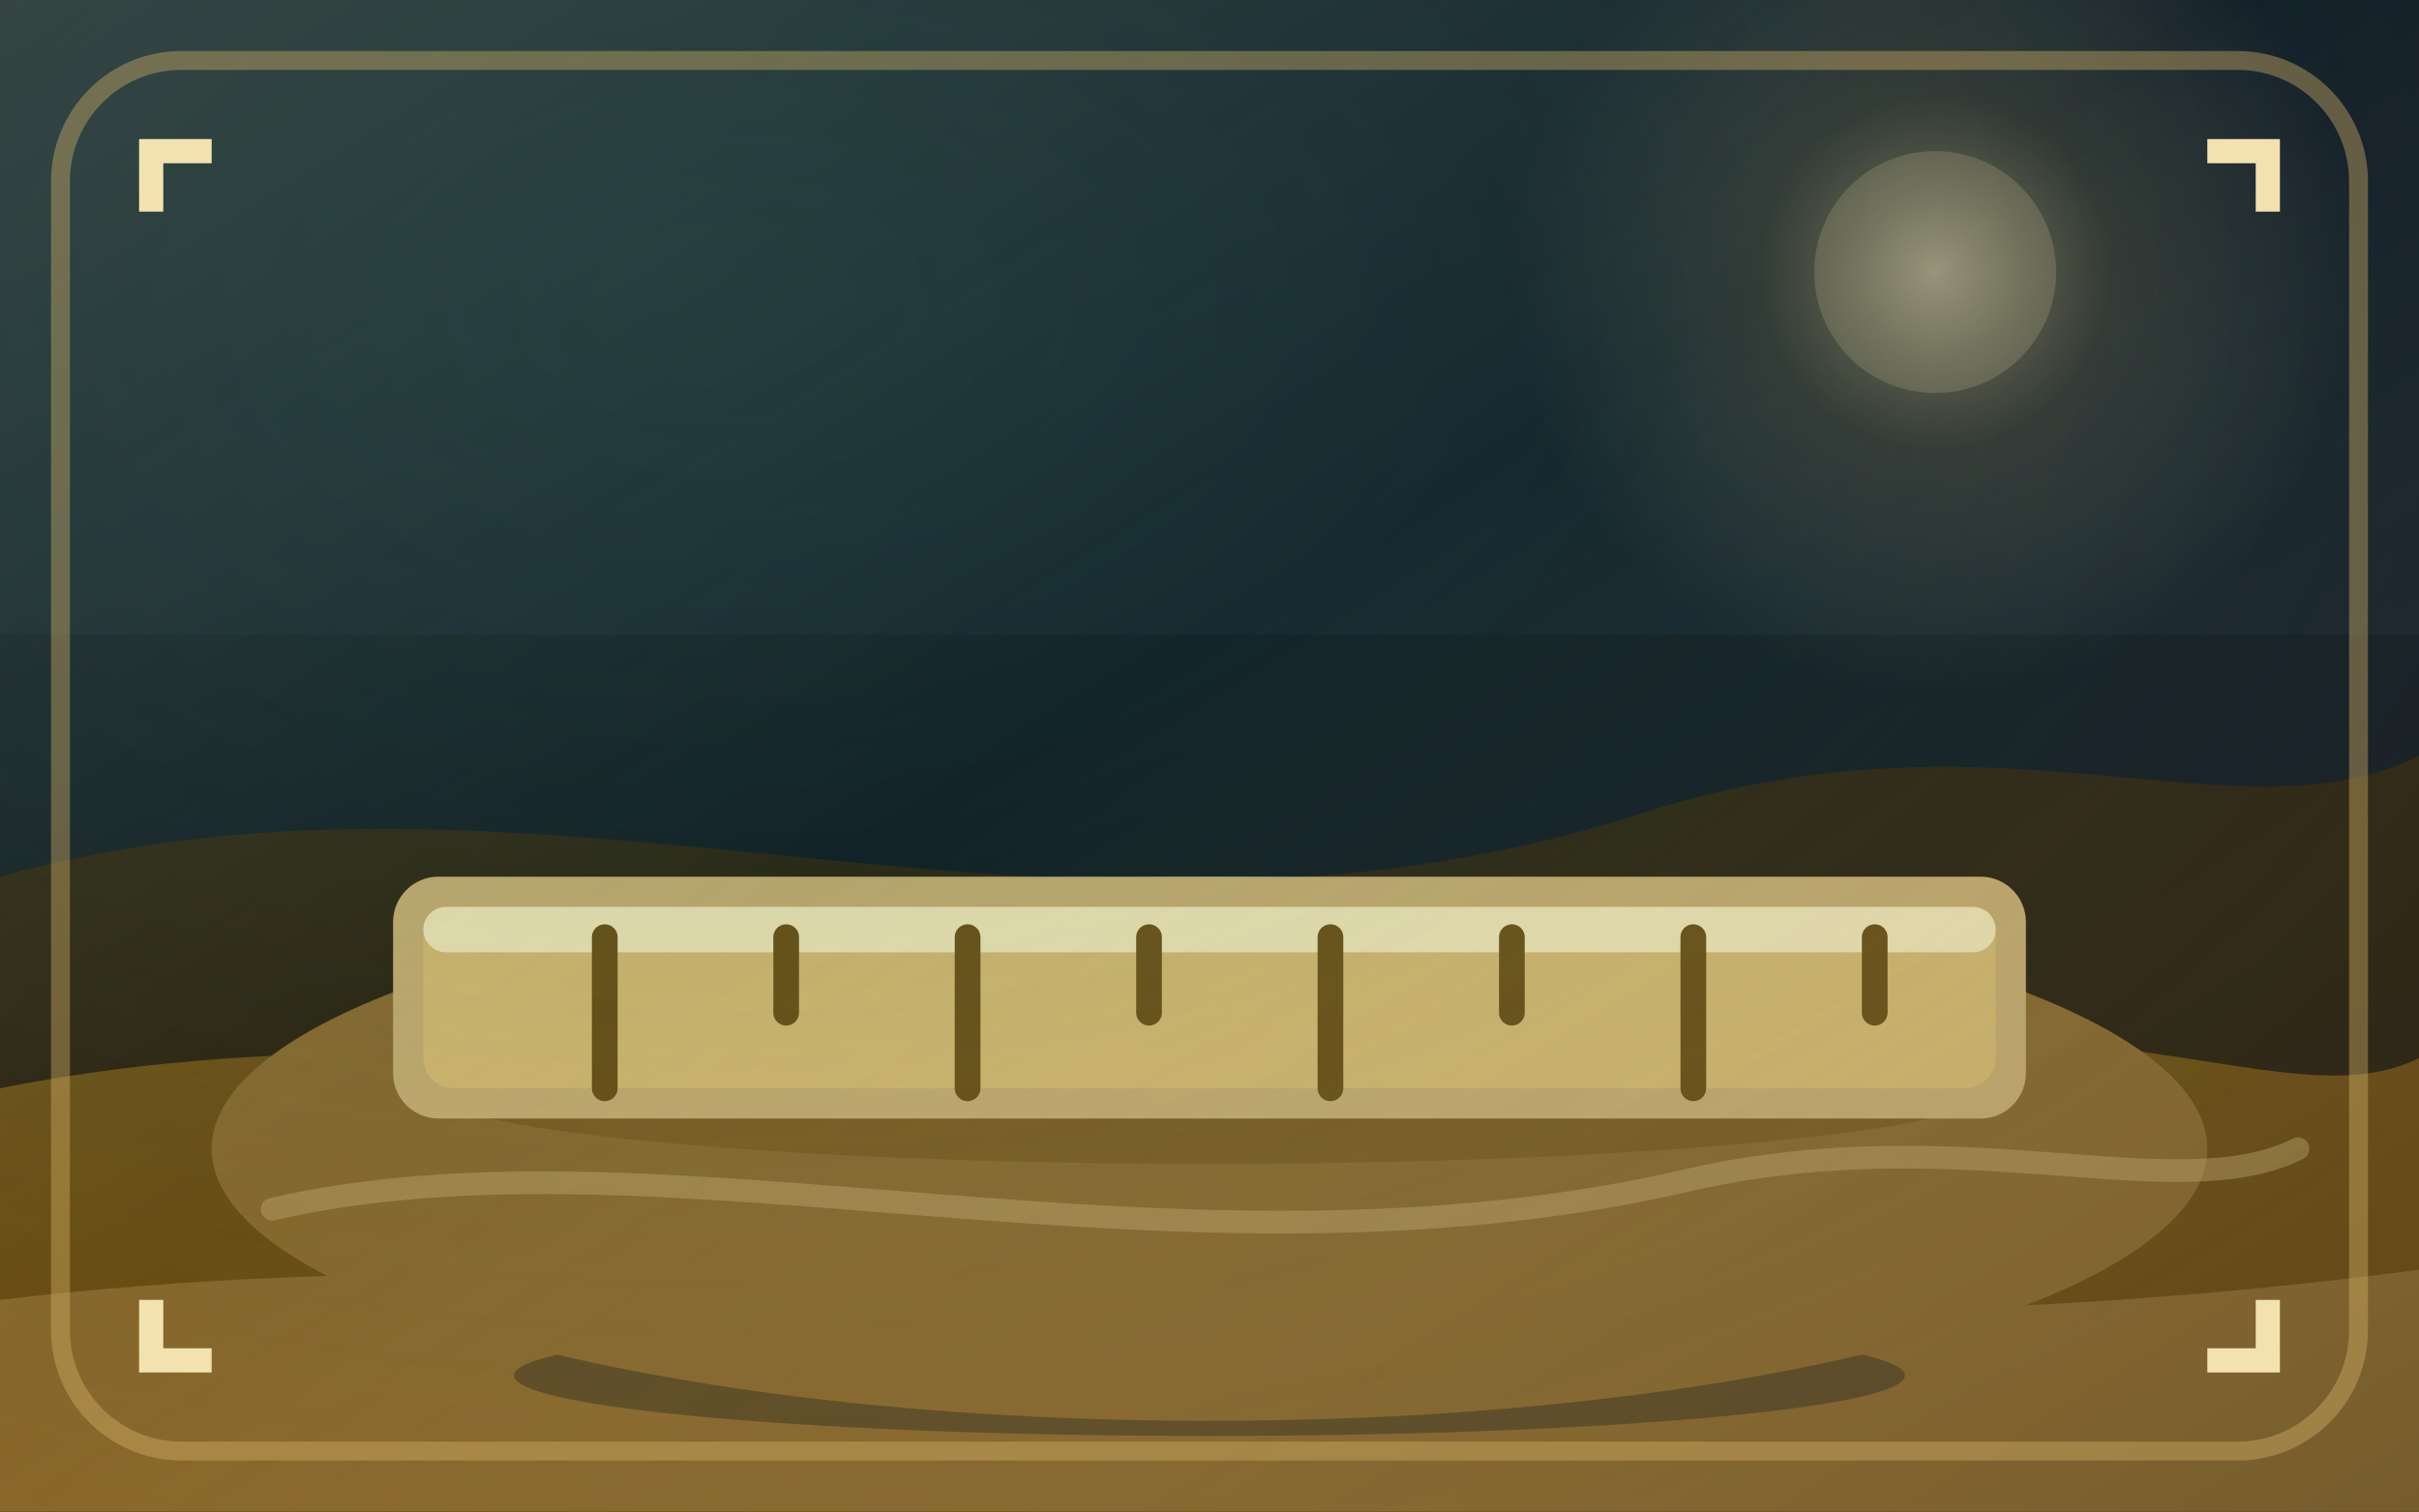
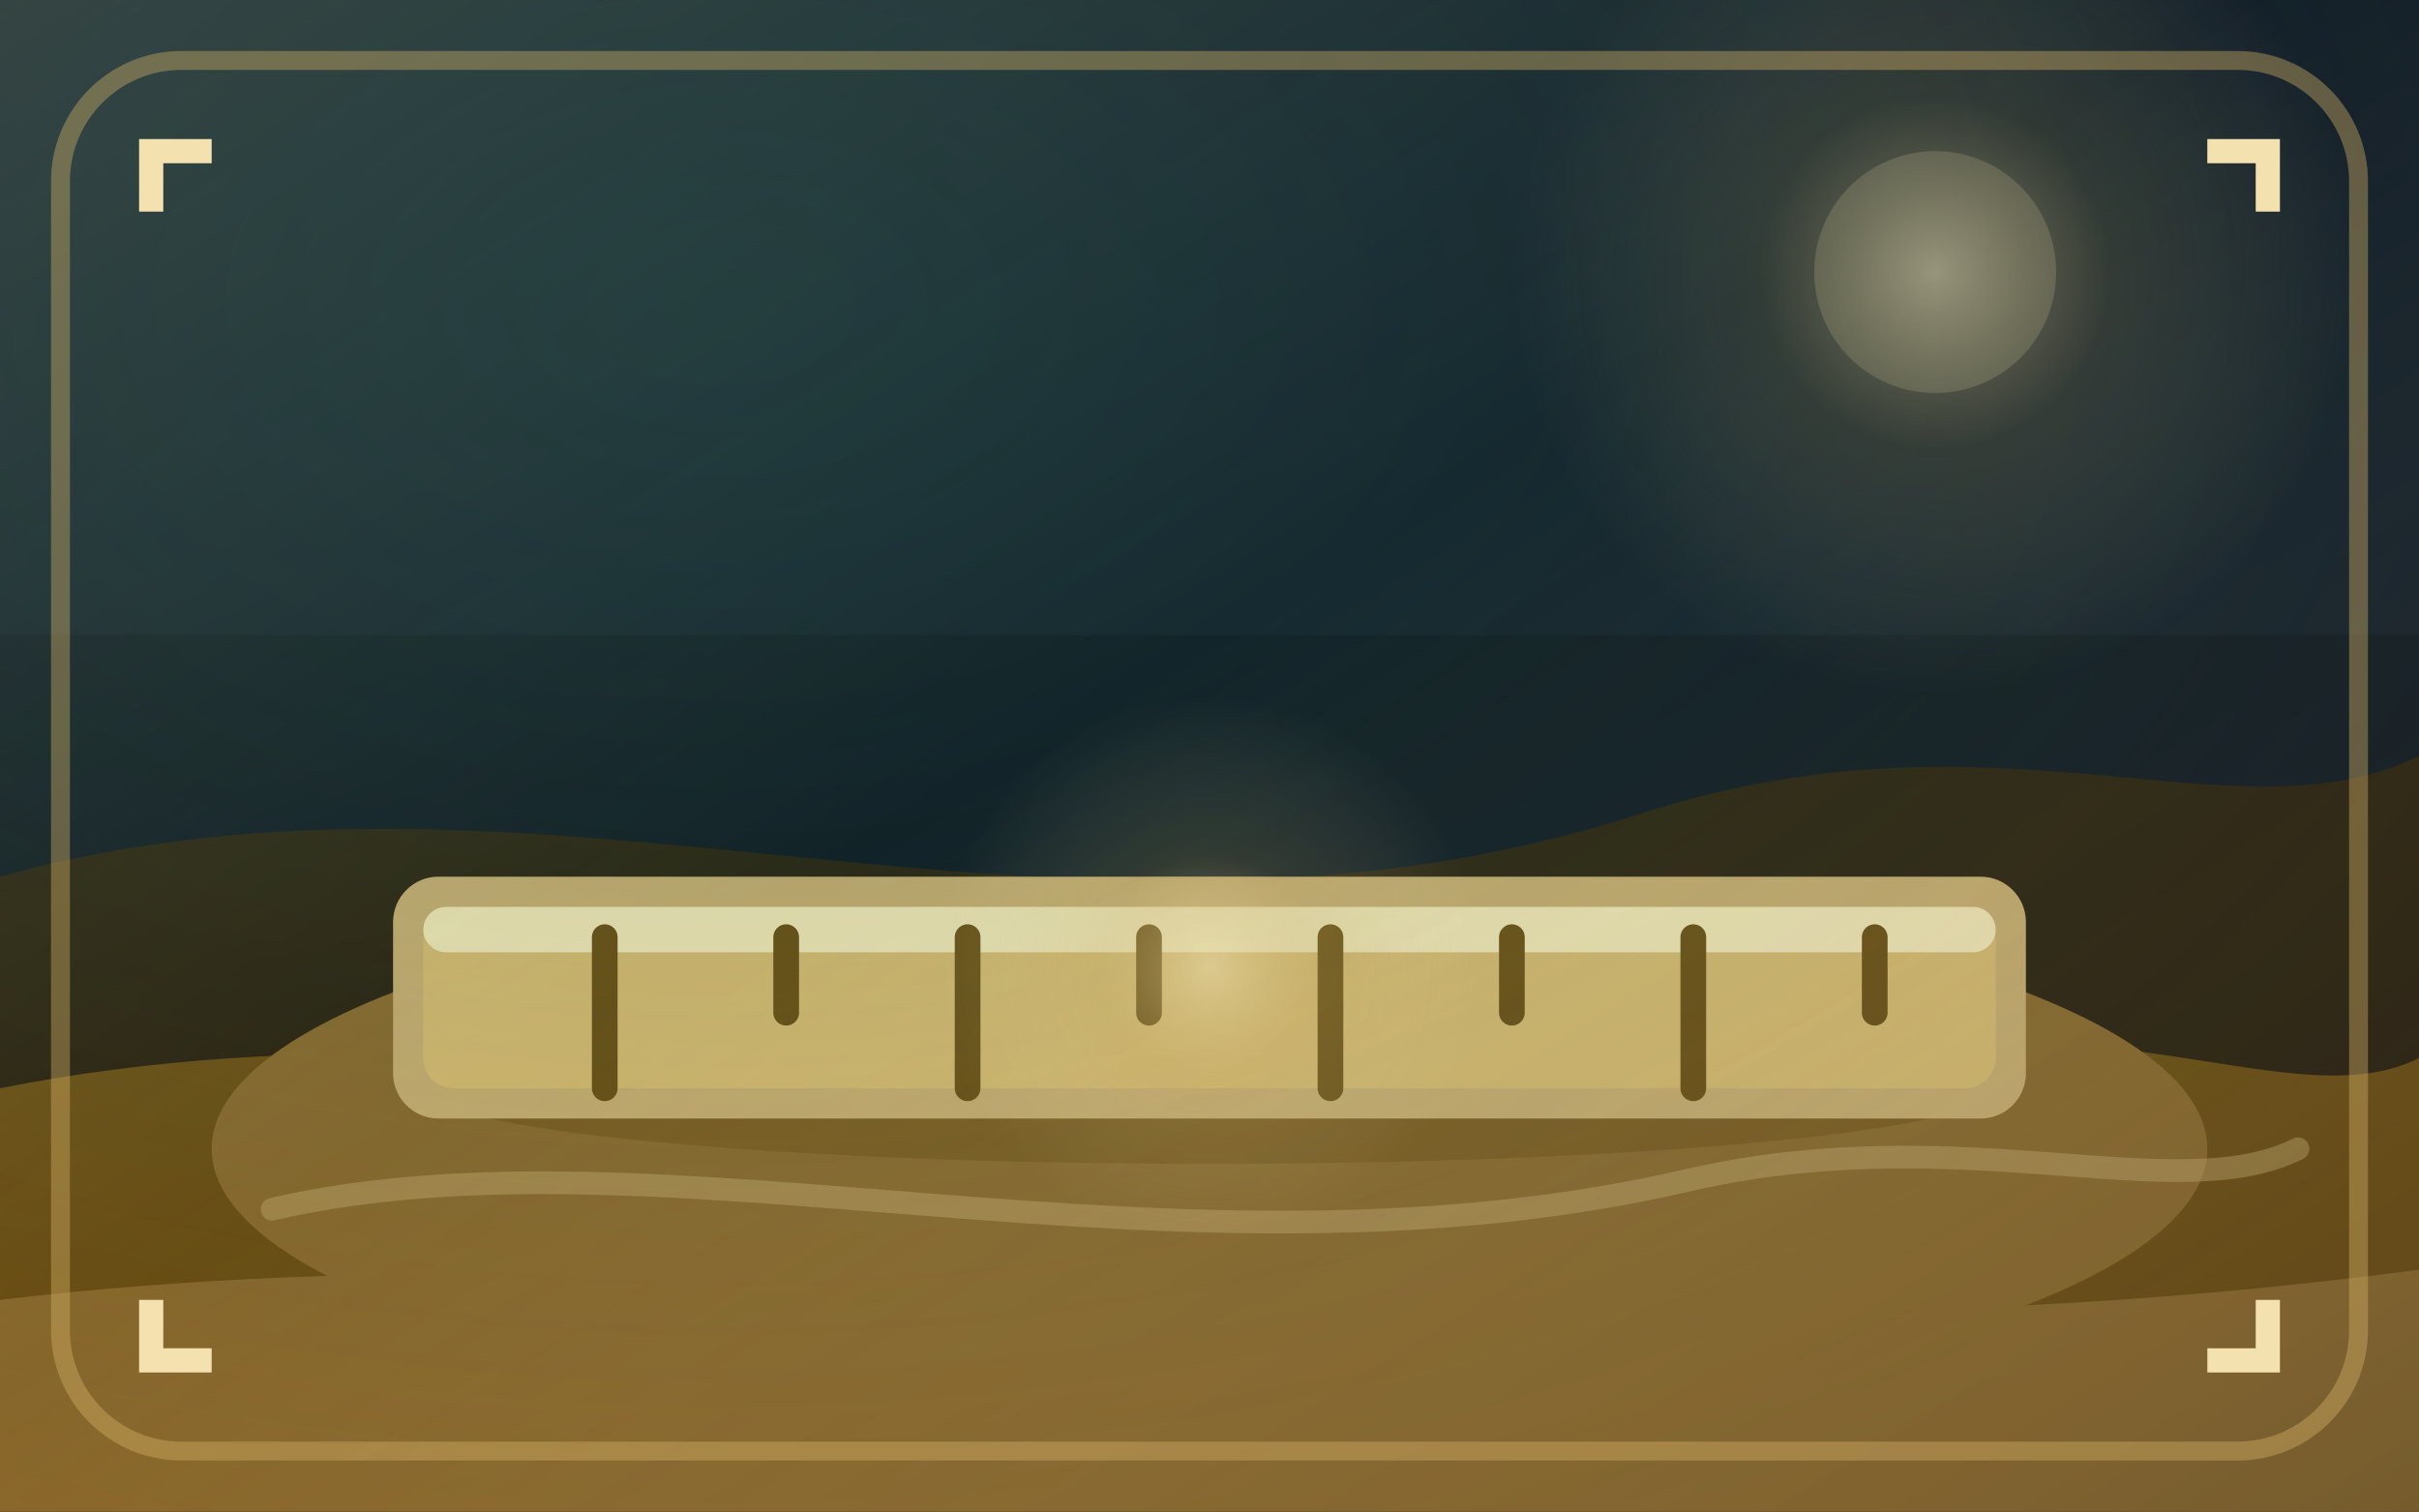
<svg xmlns="http://www.w3.org/2000/svg" viewBox="0 0 160 100">
  <defs id="lq-grade-defs">
    <linearGradient id="lq-key" x1="0" y1="0" x2="1" y2="1">
      <stop offset="0" stop-color="#f3e2b0" stop-opacity="0.16" />
      <stop offset="0.46" stop-color="#f3e2b0" stop-opacity="0" />
      <stop offset="1" stop-color="#163044" stop-opacity="0.18" />
    </linearGradient>
    <radialGradient id="lq-tint" cx="0.3" cy="0.2" r="0.9">
      <stop offset="0" stop-color="#2a8a7a" stop-opacity="0.22" />
      <stop offset="1" stop-color="#2a8a7a" stop-opacity="0" />
    </radialGradient>
    <radialGradient id="lq-gold" cx="0.5" cy="0.5" r="0.5">
      <stop offset="0" stop-color="#f3e2b0" stop-opacity="0.5" />
      <stop offset="0.42" stop-color="#d7b56a" stop-opacity="0.14" />
      <stop offset="1" stop-color="#f3e2b0" stop-opacity="0" />
    </radialGradient>
  </defs>
  <rect width="160" height="100" fill="#0e141c" />
  <rect width="160" height="42" fill="#121a24" />
  <circle cx="128" cy="18" r="8" fill="#f3e2b0" opacity="0.18" />
  <path d="M0 58 C36 48 70 66 108 54 C132 46 148 56 160 50 V100 H0 Z" fill="#2a1d0a" />
  <path d="M0 72 C40 64 80 80 120 70 C140 66 152 74 160 70 V100 H0 Z" fill="#6b4a0e" />
  <path d="M0 86 C50 80 100 92 160 84 V100 H0 Z" fill="#8a6528" />
-   <ellipse id="lq-shadow" cx="80" cy="91" rx="46" ry="4" fill="#0a0f15" opacity="0.34" />
+   <ellipse id="lq-shadow" cx="86" cy="80" rx="32" ry="3.6" fill="#0a0f15" opacity="0.34" />
  <ellipse cx="80" cy="76" rx="66" ry="18" fill="#8a6528" />
  <path d="M18 80 C44 74 78 86 112 78 C130 74 144 80 152 76" fill="none" stroke="#c8a86a" stroke-width="1.5" stroke-linecap="round" opacity="0.45" />
  <ellipse cx="80" cy="72" rx="52" ry="5" fill="#6b4a0e" opacity="0.45" />
  <rect x="26" y="58" width="108" height="16" rx="3" fill="#c8a86a" />
  <rect x="28" y="60" width="104" height="12" rx="2" fill="#d7b56a" />
  <rect x="28" y="60" width="104" height="3" rx="1.5" fill="#f3e2b0" />
  <g stroke="#6b4a0e" stroke-width="1.7" stroke-linecap="round">
    <path d="M40 62 V72" />
    <path d="M52 62 V67" />
    <path d="M64 62 V72" />
    <path d="M76 62 V67" />
    <path d="M88 62 V72" />
    <path d="M100 62 V67" />
    <path d="M112 62 V72" />
    <path d="M124 62 V67" />
  </g>
  <g id="lq-grade" pointer-events="none">
    <rect width="160" height="100" fill="url(#lq-key)" />
    <rect width="160" height="100" fill="url(#lq-tint)" />
    <circle cx="128" cy="18" r="28" fill="url(#lq-gold)" />
+     <circle id="lq-lamp" cx="80" cy="64" r="18" fill="url(#lq-gold)" />
  </g>
  <rect x="4" y="4" width="152" height="92" rx="8" fill="none" stroke="#d7b56a" stroke-opacity="0.4" stroke-width="1.25" />
  <g fill="none" stroke="#f3e2b0" stroke-width="1.6" stroke-linecap="butt">
    <path d="M10 14 V10 H14" />
    <path d="M146 10 H150 V14" />
    <path d="M10 86 V90 H14" />
    <path d="M150 86 V90 H146" />
  </g>
</svg>
